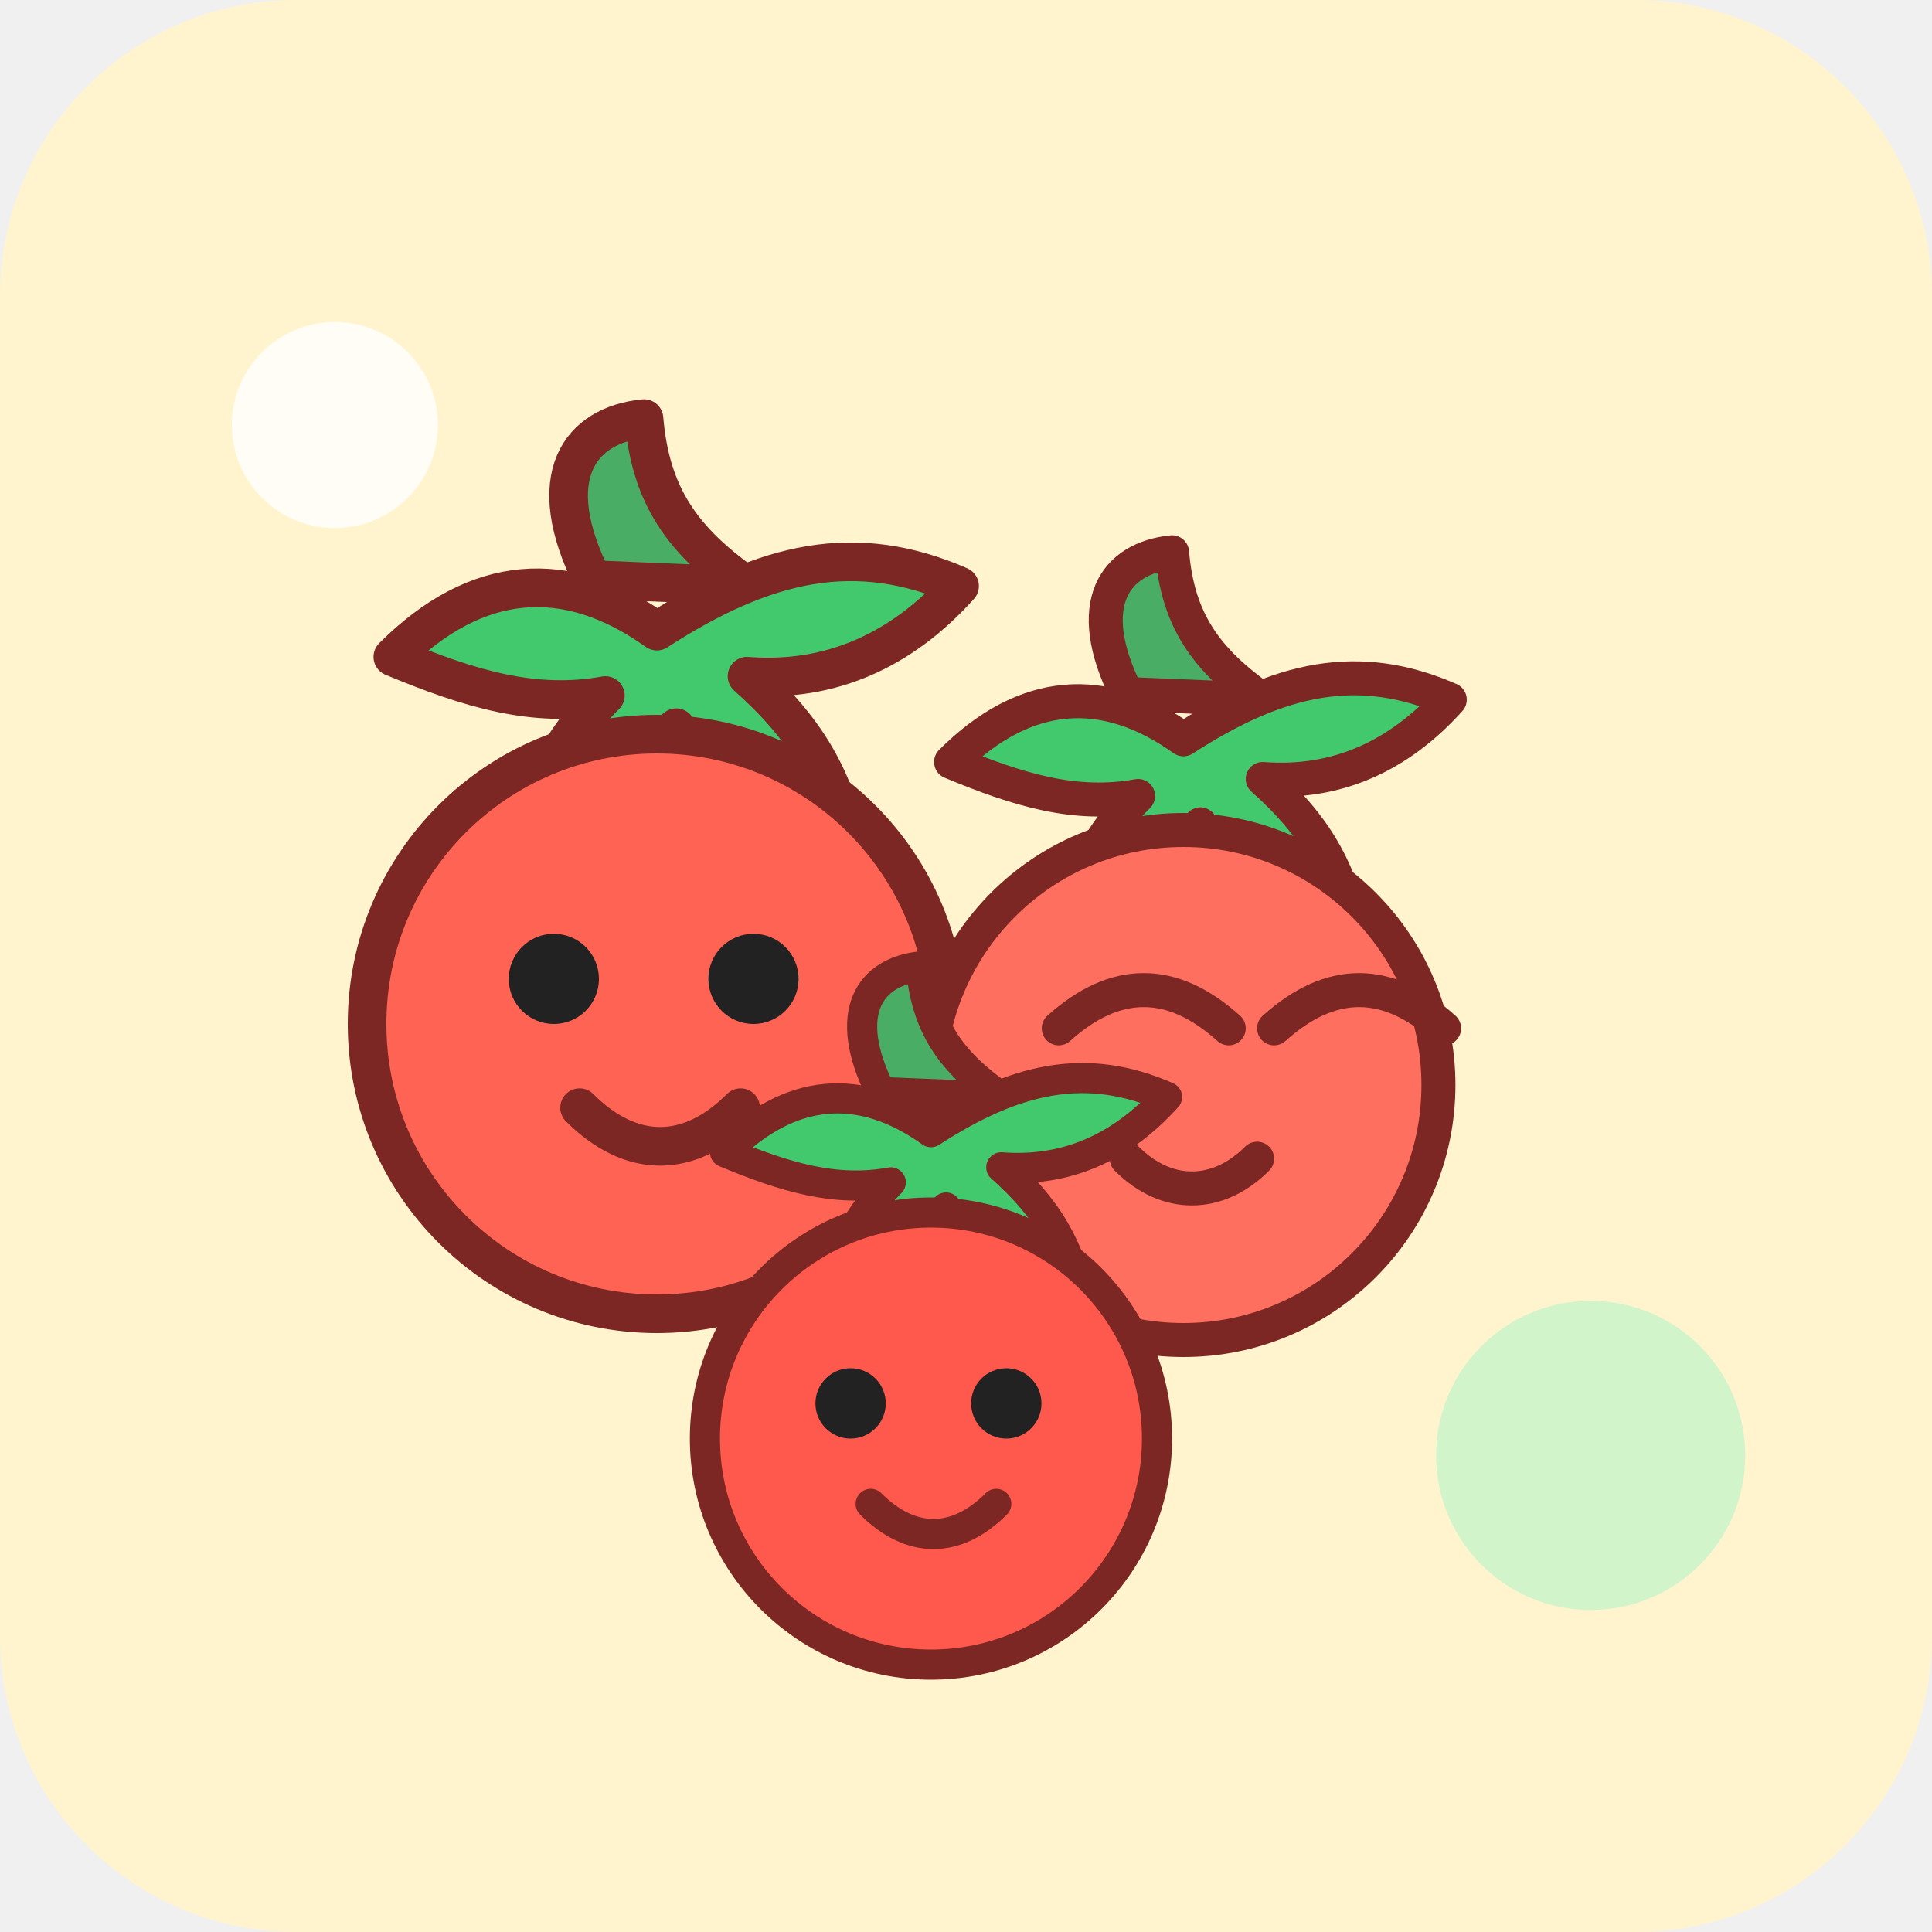
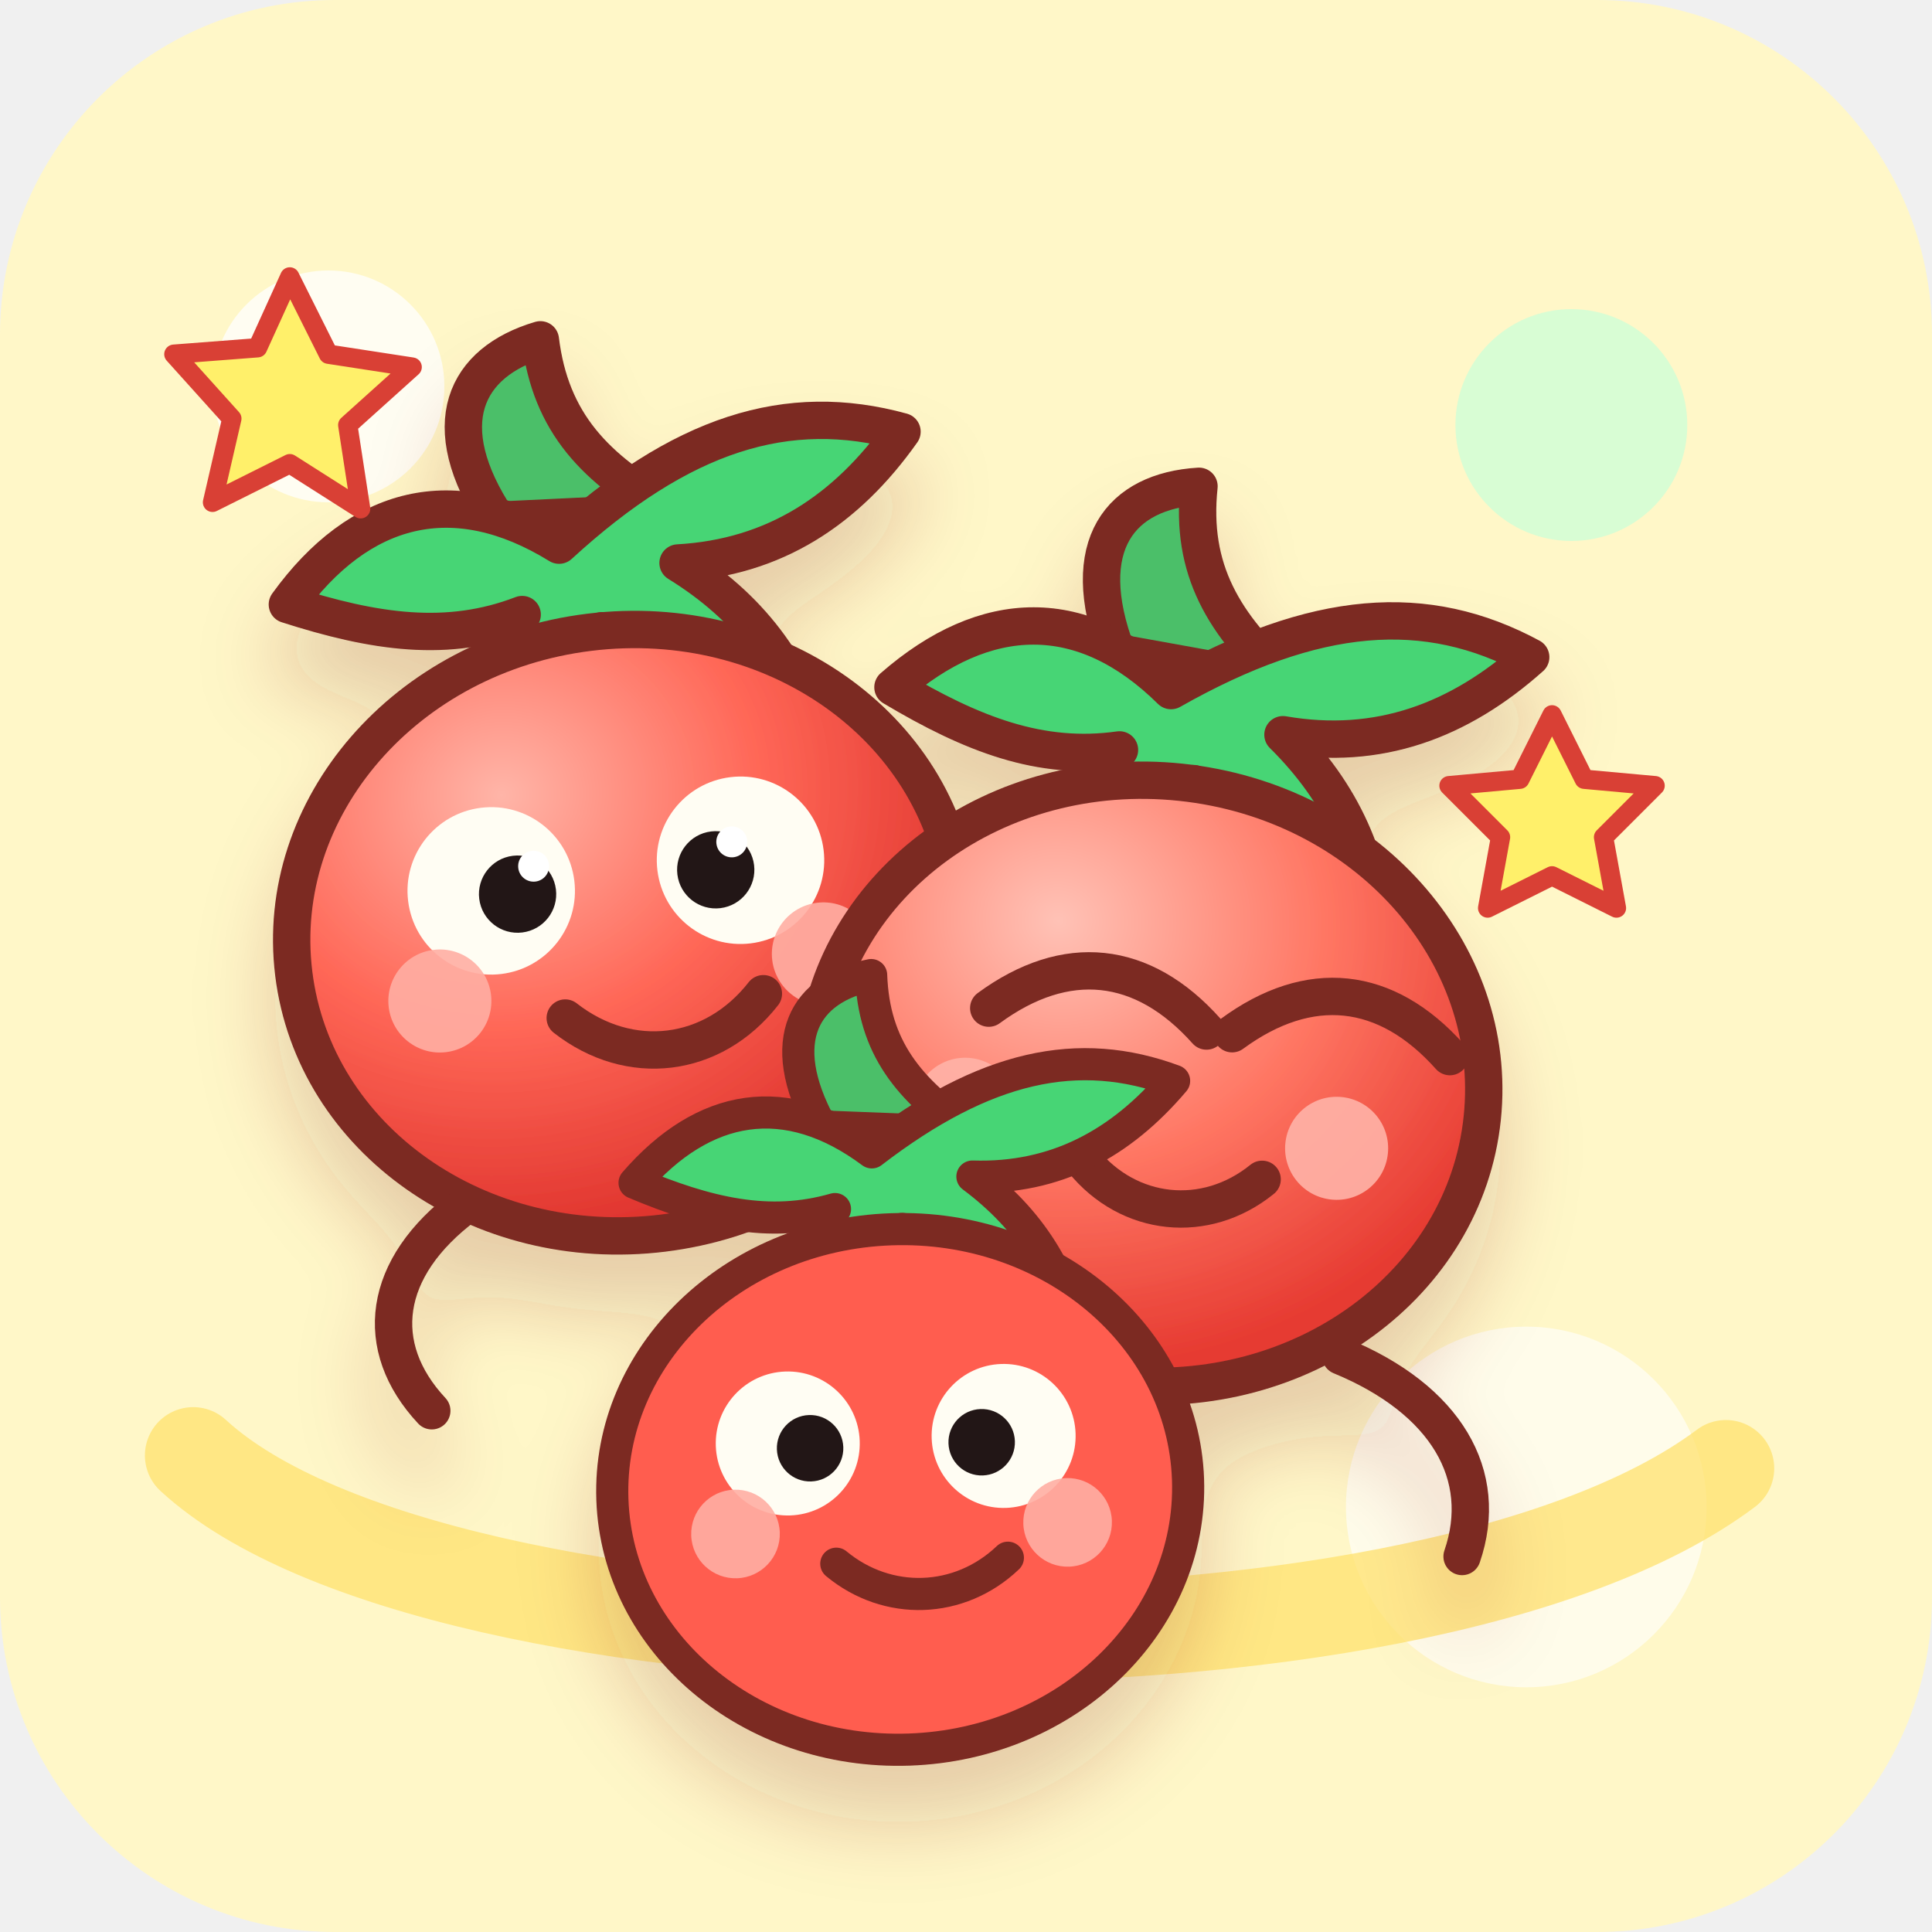
- <svg xmlns="http://www.w3.org/2000/svg" viewBox="0 0 300 300" role="img" aria-label="tiny tomato friends">
-   <rect width="300" height="300" rx="46" fill="#fff4cd" />
-   <circle cx="52" cy="66" r="16" fill="#fff" opacity=".8" />
-   <circle cx="247" cy="226" r="24" fill="#bdf4c9" opacity=".7" />
-   <g stroke="#7d2724" stroke-width="6" stroke-linecap="round" stroke-linejoin="round">
-     <g transform="translate(50 88)">
-       <path d="M42 2c-8-16-2-24 8-25 1 12 6 19 16 26z" fill="#49ad66" />
-       <path d="M52 10c-14-10-28-9-41 4 12 5 22 8 33 6-8 8-12 17-13 28 12-5 20-12 24-23 5 11 14 18 27 20-2-12-7-20-16-28 13 1 24-4 33-14-16-7-30-4-47 7z" fill="#43c96d" />
-       <circle cx="52" cy="71" r="45" fill="#ff6353" />
-       <circle cx="36" cy="64" r="7" fill="#222" stroke="none" />
-       <circle cx="67" cy="64" r="7" fill="#222" stroke="none" />
-       <path d="M40 84c8 8 17 8 25 0" fill="none" />
+ <svg xmlns="http://www.w3.org/2000/svg" viewBox="0 0 300 300" role="img" aria-label="sparkly tiny tomato dance crew">
+   <defs>
+     <radialGradient id="tomatoA" cx="34%" cy="25%" r="74%">
+       <stop offset="0" stop-color="#ffb5a8" />
+       <stop offset=".52" stop-color="#ff6757" />
+       <stop offset="1" stop-color="#df332d" />
+     </radialGradient>
+     <radialGradient id="tomatoB" cx="34%" cy="25%" r="74%">
+       <stop offset="0" stop-color="#ffc2b6" />
+       <stop offset=".54" stop-color="#ff7663" />
+       <stop offset="1" stop-color="#e63a31" />
+     </radialGradient>
+     <filter id="soft" x="-20%" y="-20%" width="140%" height="140%">
+       <feDropShadow dx="0" dy="9" stdDeviation="6" flood-color="#8b2a25" flood-opacity=".2" />
+     </filter>
+   </defs>
+   <rect width="300" height="300" rx="52" fill="#fff7c8" />
+   <circle cx="51" cy="60" r="18" fill="#fff" opacity=".76" />
+   <circle cx="244" cy="66" r="18" fill="#c9ffd8" opacity=".72" />
+   <circle cx="237" cy="234" r="28" fill="#fff" opacity=".62" />
+   <path d="M30 226c38 35 190 38 238 2" fill="none" stroke="#ffe26d" stroke-width="15" stroke-linecap="round" opacity=".75" />
+   <g filter="url(#soft)" stroke="#7b2924" stroke-width="5.8" stroke-linecap="round" stroke-linejoin="round">
+     <g transform="translate(34 73) rotate(-7)">
+       <path d="M42 13c-8-16-2-25 10-27 0 13 6 21 17 29z" fill="#4cbf69" />
+       <path d="M51 18c-15-12-30-10-43 4 13 6 24 9 36 6-9 8-14 18-15 31 14-5 23-14 27-27 6 12 17 20 31 22-2-13-8-23-18-31 15 1 27-5 37-16-17-7-34-4-55 11z" fill="#46d574" />
+       <ellipse cx="54" cy="79" rx="52" ry="47" fill="url(#tomatoA)" />
+       <circle cx="34" cy="70" r="13" fill="#fffdf3" stroke="none" />
+       <circle cx="73" cy="70" r="13" fill="#fffdf3" stroke="none" />
+       <circle cx="38" cy="71" r="6" fill="#241918" stroke="none" />
+       <circle cx="69" cy="71" r="6" fill="#241918" stroke="none" />
+       <circle cx="41" cy="67" r="2.4" fill="#fff" stroke="none" />
+       <circle cx="72" cy="67" r="2.4" fill="#fff" stroke="none" />
+       <path d="M43 91c9 9 22 9 31 0" fill="none" />
+       <circle cx="24" cy="86" r="8" fill="#ffaea3" stroke="none" opacity=".9" />
+       <circle cx="84" cy="86" r="8" fill="#ffaea3" stroke="none" opacity=".9" />
+       <path d="M24 118c-14 8-17 20-9 31M86 118c15 7 19 20 10 31" fill="none" />
    </g>
-     <g transform="translate(138 106) scale(.88)">
-       <path d="M42 2c-8-16-2-24 8-25 1 12 6 19 16 26z" fill="#49ad66" />
-       <path d="M52 10c-14-10-28-9-41 4 12 5 22 8 33 6-8 8-12 17-13 28 12-5 20-12 24-23 5 11 14 18 27 20-2-12-7-20-16-28 13 1 24-4 33-14-16-7-30-4-47 7z" fill="#43c96d" />
-       <circle cx="52" cy="71" r="45" fill="#ff6f5f" />
-       <path d="M30 61c10-9 20-9 30 0M68 61c10-9 20-9 30 0" fill="none" />
-       <path d="M42 84c7 7 16 7 23 0" fill="none" />
+     <g transform="translate(133 84) rotate(6)">
+       <path d="M42 13c-8-16-2-25 10-27 0 13 6 21 17 29z" fill="#4cbf69" />
+       <path d="M51 18c-15-12-30-10-43 4 13 6 24 9 36 6-9 8-14 18-15 31 14-5 23-14 27-27 6 12 17 20 31 22-2-13-8-23-18-31 15 1 27-5 37-16-17-7-34-4-55 11z" fill="#46d574" />
+       <ellipse cx="54" cy="79" rx="52" ry="47" fill="url(#tomatoB)" />
+       <path d="M28 70c11-10 23-10 34 0M66 70c11-10 23-10 34 0" fill="none" />
+       <path d="M45 92c8 8 20 8 28 0" fill="none" />
+       <circle cx="26" cy="86" r="8" fill="#ffb3a7" stroke="none" opacity=".9" />
+       <circle cx="84" cy="86" r="8" fill="#ffb3a7" stroke="none" opacity=".9" />
+       <path d="M22 118c-16 5-23 16-20 29M88 118c17 5 25 16 22 29" fill="none" />
    </g>
-     <g transform="translate(104 168) scale(.78)">
-       <path d="M42 2c-8-16-2-24 8-25 1 12 6 19 16 26z" fill="#49ad66" />
-       <path d="M52 10c-14-10-28-9-41 4 12 5 22 8 33 6-8 8-12 17-13 28 12-5 20-12 24-23 5 11 14 18 27 20-2-12-7-20-16-28 13 1 24-4 33-14-16-7-30-4-47 7z" fill="#43c96d" />
-       <circle cx="52" cy="71" r="45" fill="#ff584c" />
-       <circle cx="36" cy="64" r="7" fill="#222" stroke="none" />
-       <circle cx="67" cy="64" r="7" fill="#222" stroke="none" />
-       <path d="M40 84c8 8 17 8 25 0" fill="none" />
+     <g transform="translate(91 165) scale(.86) rotate(-2)">
+       <path d="M42 13c-8-16-2-25 10-27 0 13 6 21 17 29z" fill="#4cbf69" />
+       <path d="M51 18c-15-12-30-10-43 4 13 6 24 9 36 6-9 8-14 18-15 31 14-5 23-14 27-27 6 12 17 20 31 22-2-13-8-23-18-31 15 1 27-5 37-16-17-7-34-4-55 11z" fill="#46d574" />
+       <ellipse cx="54" cy="79" rx="52" ry="47" fill="#ff5d50" />
+       <circle cx="34" cy="70" r="13" fill="#fffdf3" stroke="none" />
+       <circle cx="73" cy="70" r="13" fill="#fffdf3" stroke="none" />
+       <circle cx="38" cy="71" r="6" fill="#241918" stroke="none" />
+       <circle cx="69" cy="71" r="6" fill="#241918" stroke="none" />
+       <path d="M42 92c9 8 22 8 31 0" fill="none" />
+       <circle cx="24" cy="86" r="8" fill="#ffaea3" stroke="none" opacity=".9" />
+       <circle cx="84" cy="86" r="8" fill="#ffaea3" stroke="none" opacity=".9" />
    </g>
  </g>
+   <g fill="#fff06a" stroke="#d94035" stroke-width="3" stroke-linejoin="round">
+     <path d="M45 43l6 12 13 2-10 9 2 13-11-7-12 6 3-13-9-10 13-1z" />
+     <path d="M241 111l5 10 11 1-8 8 2 11-10-5-10 5 2-11-8-8 11-1z" />
+   </g>
</svg>
